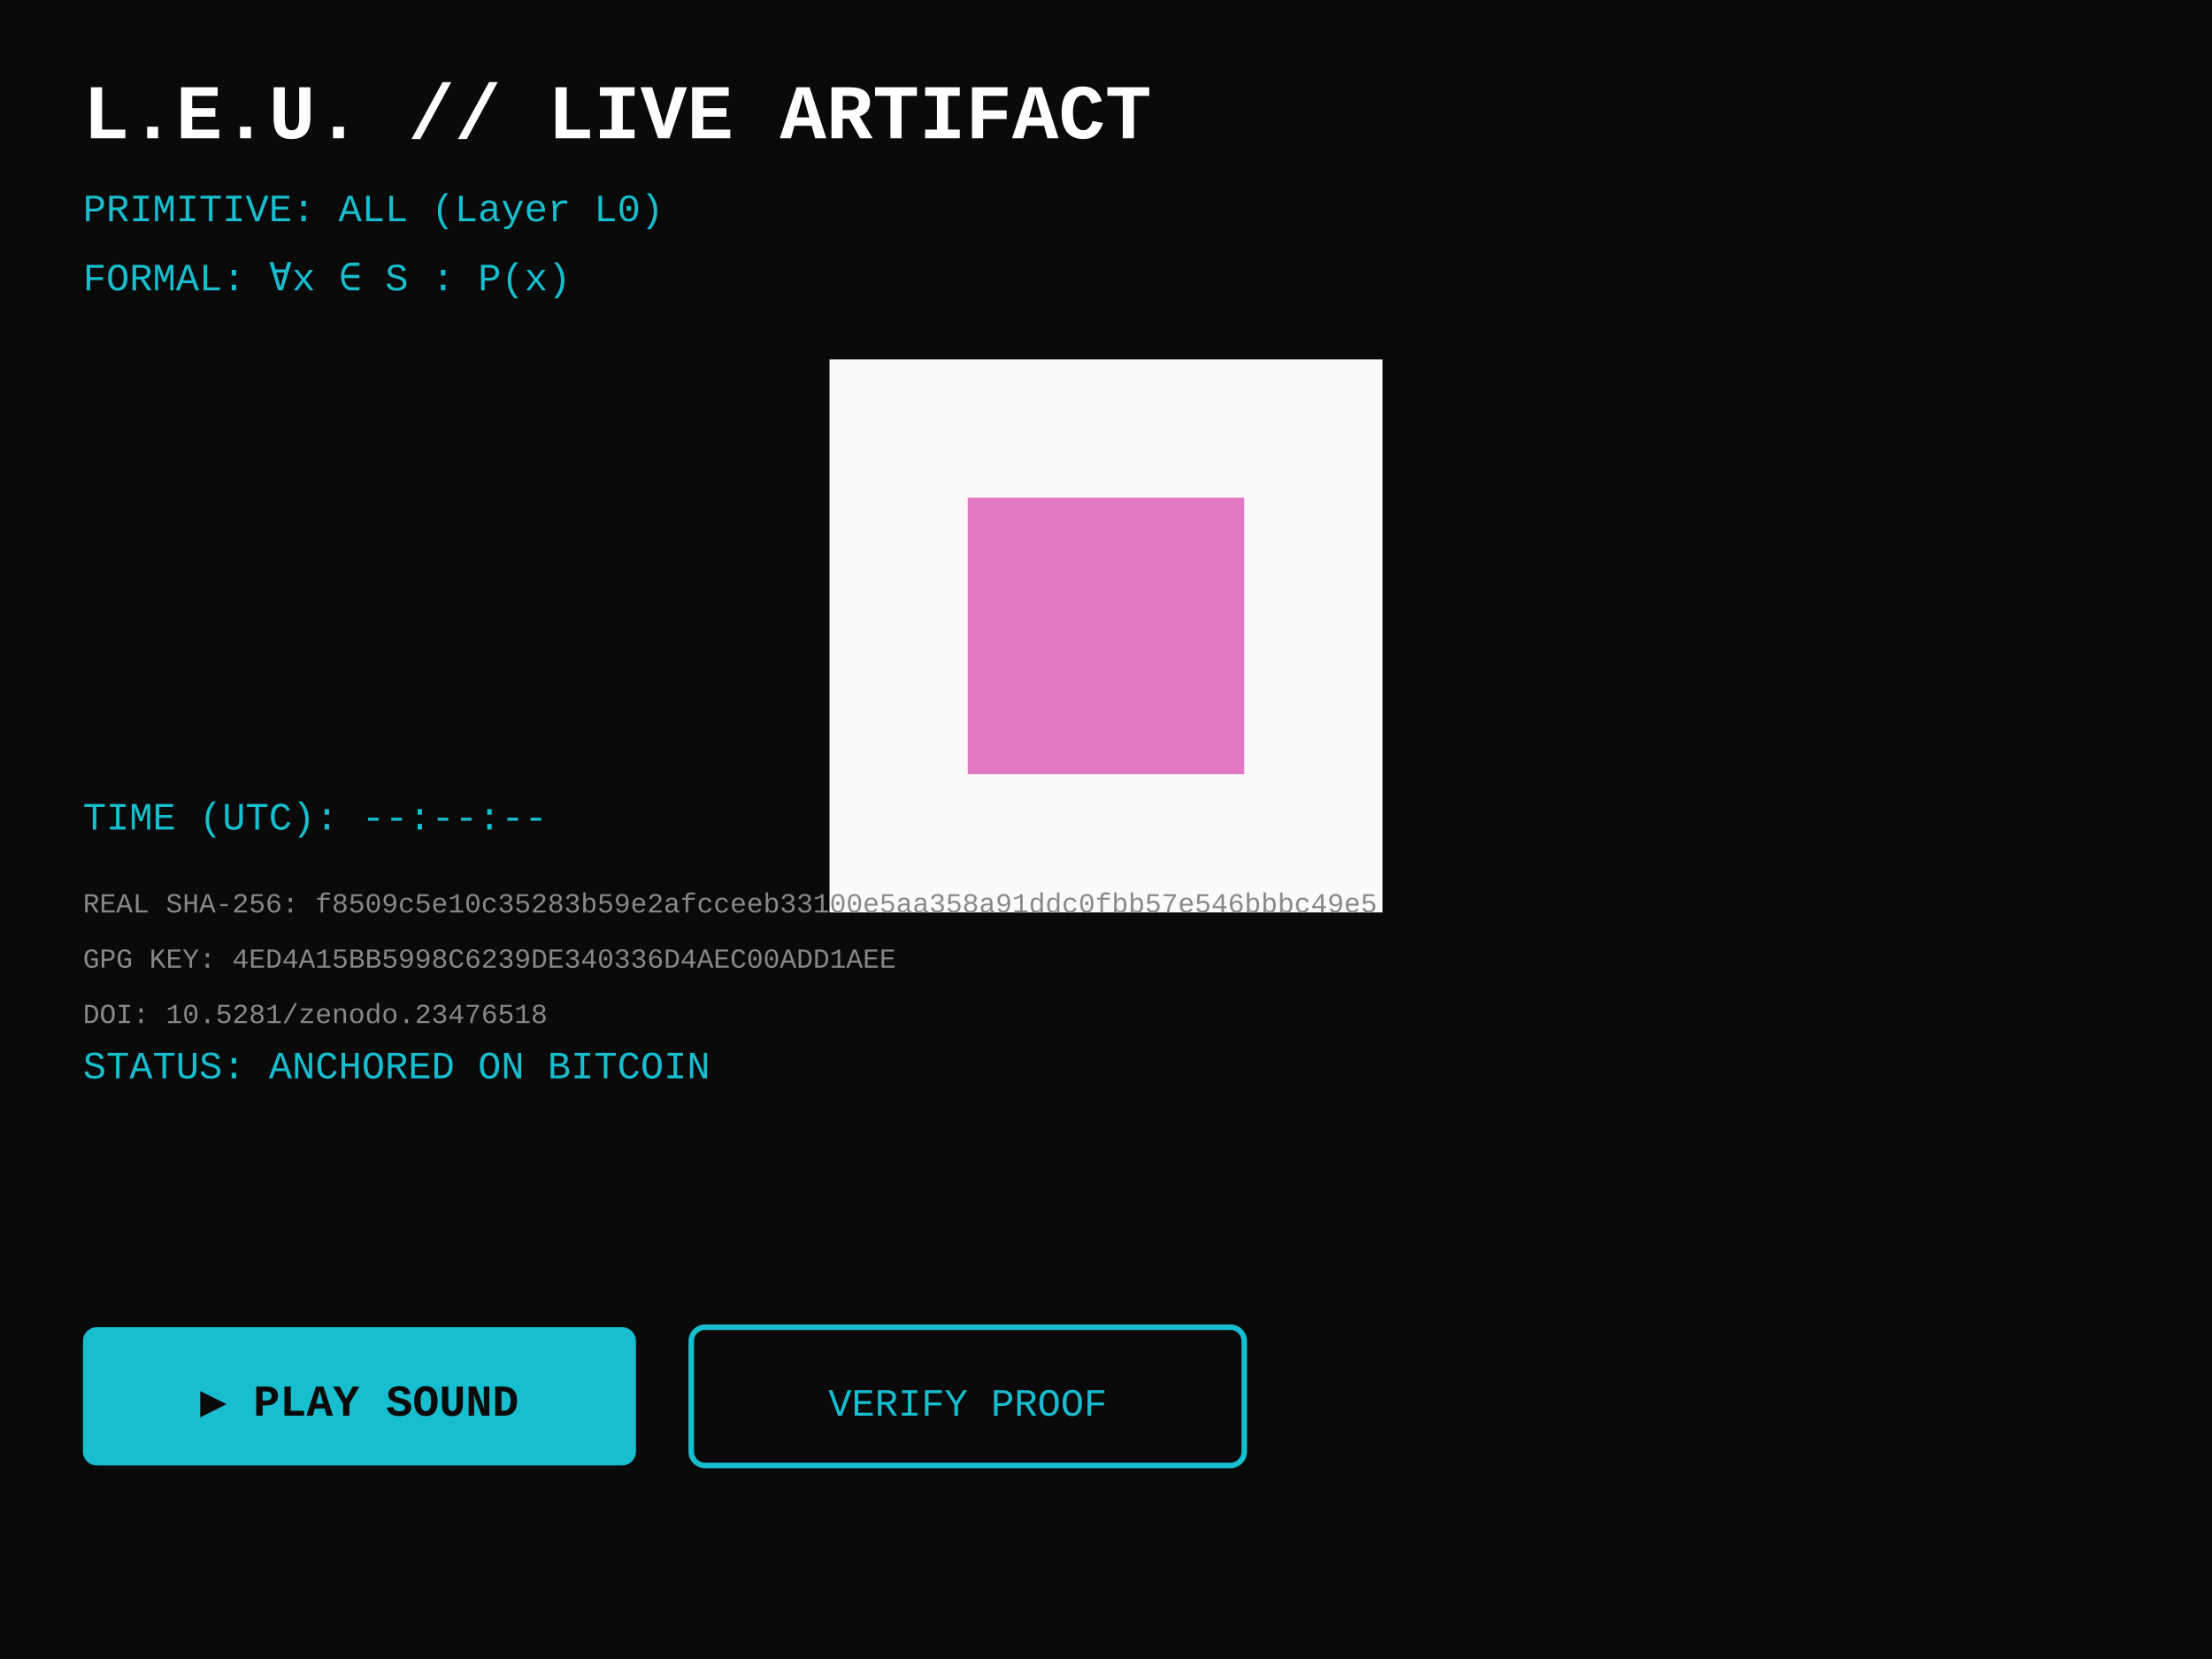
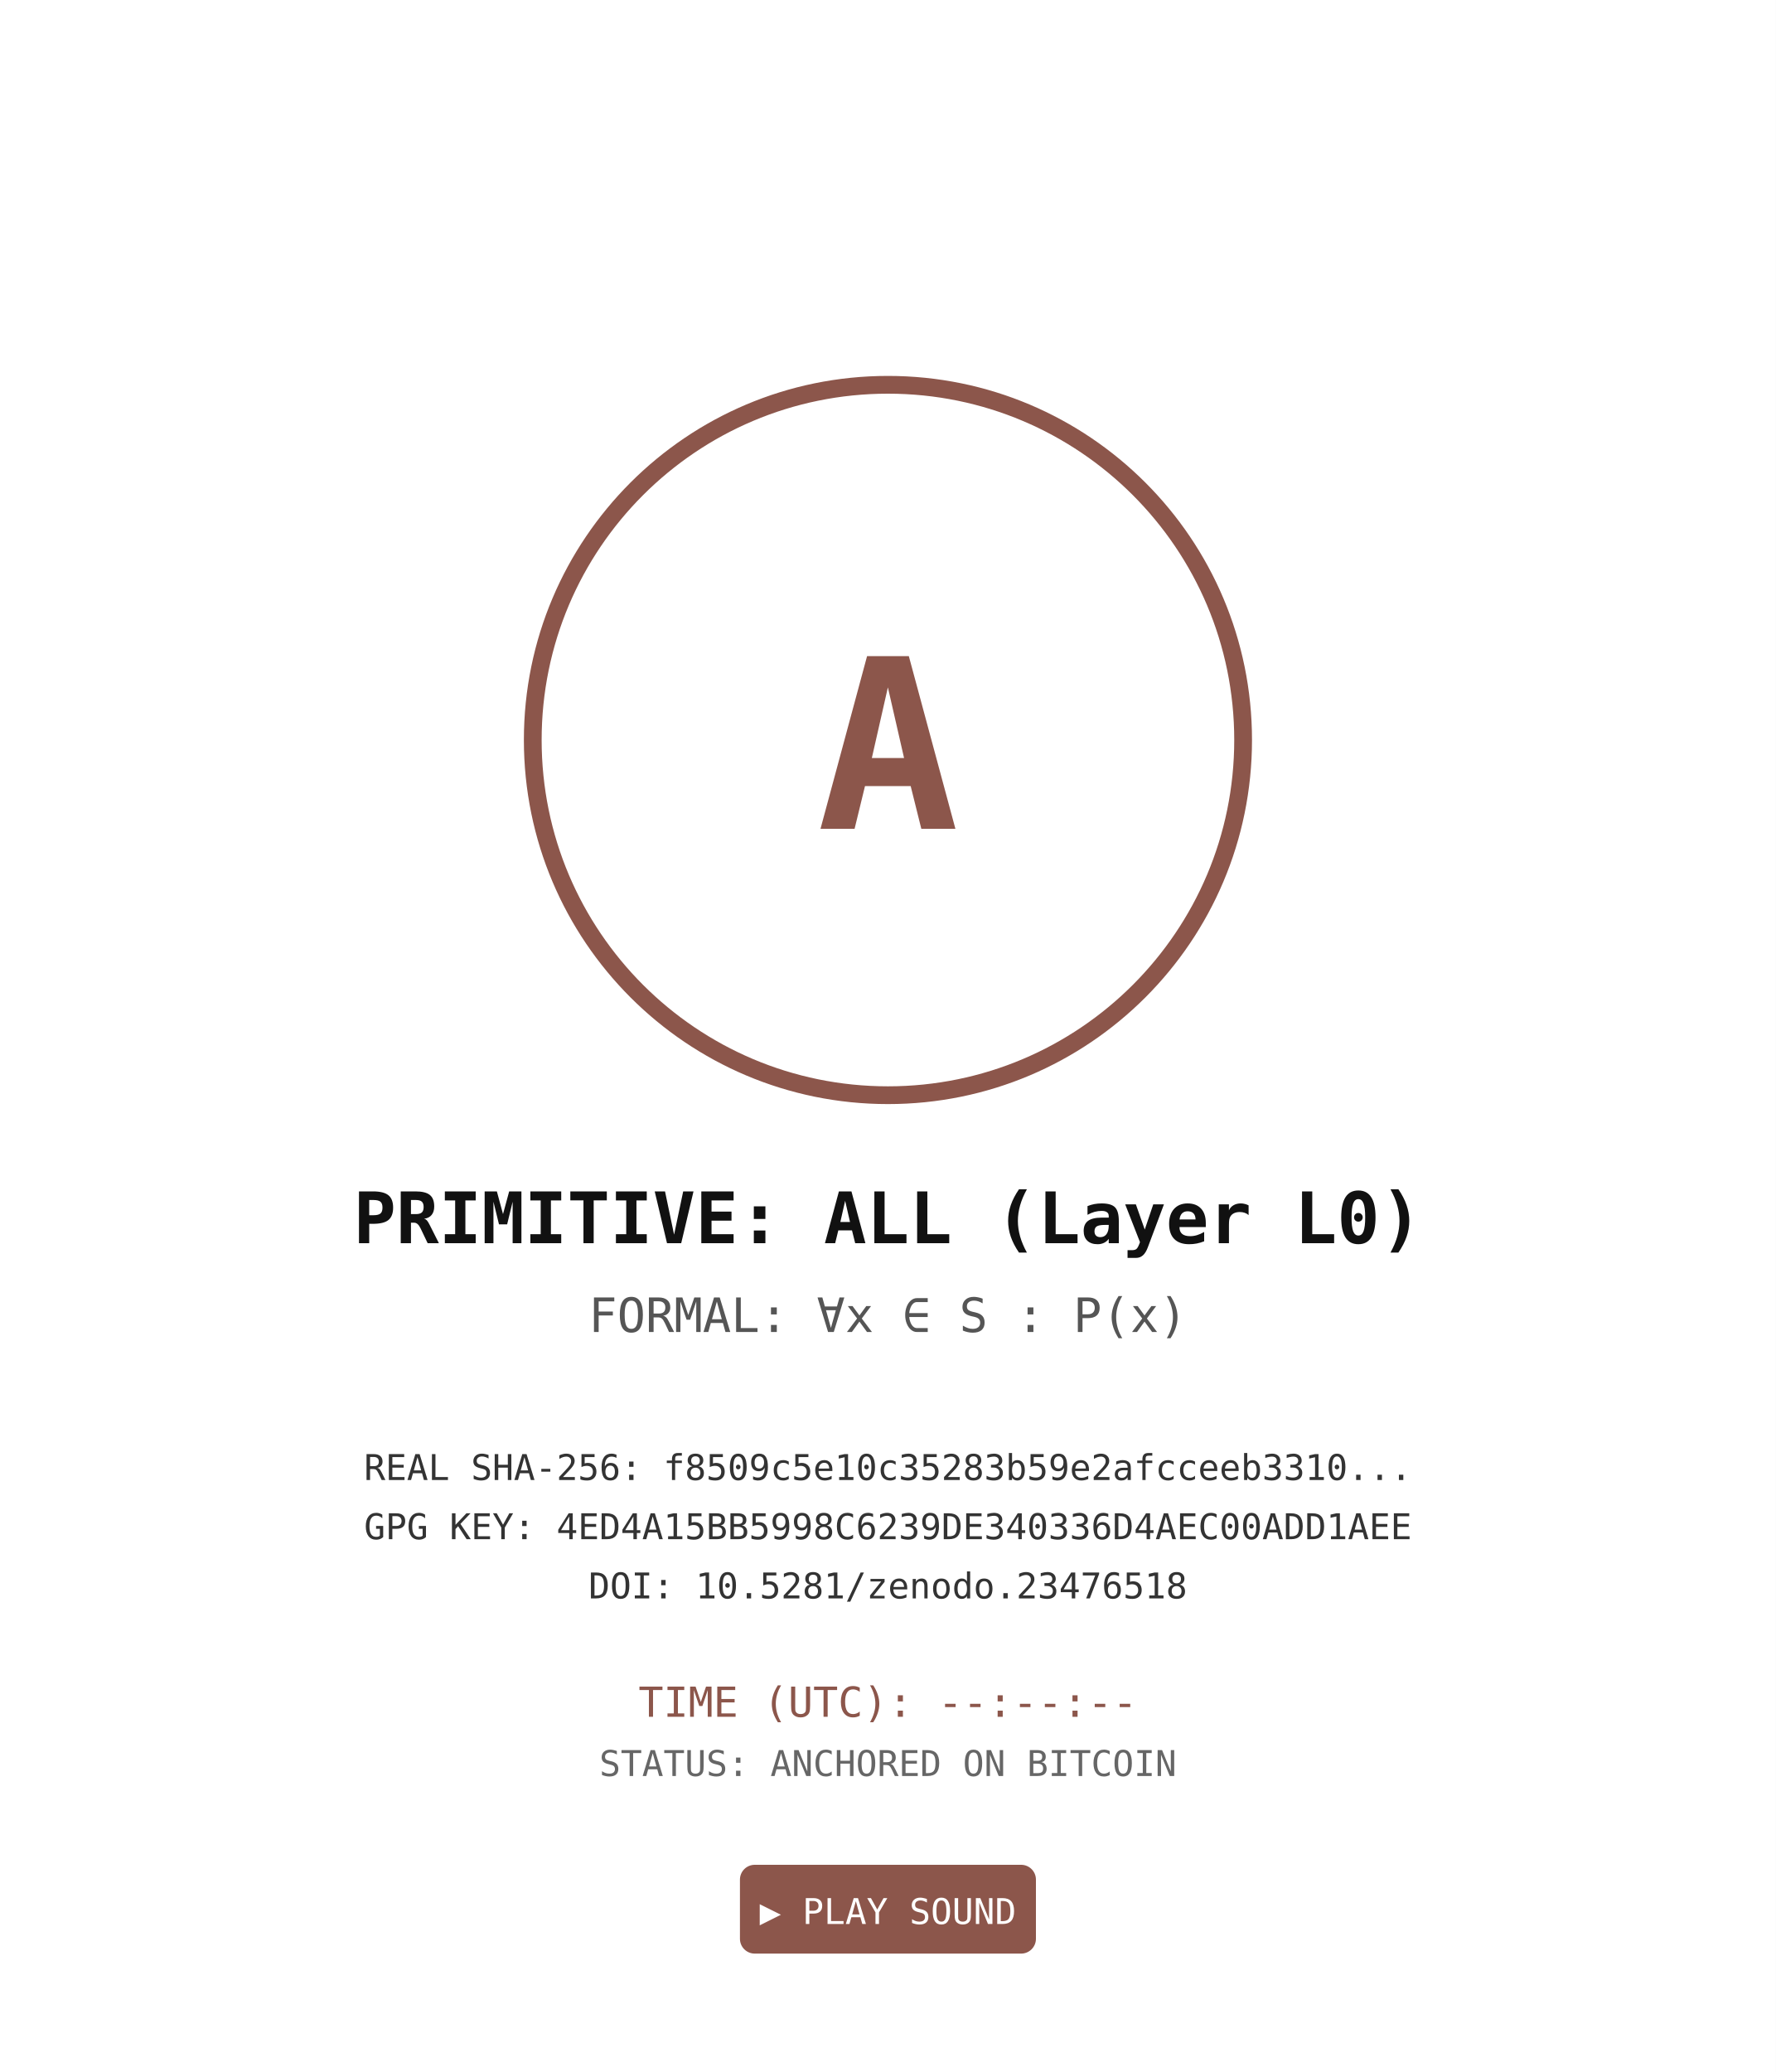
- <svg xmlns="http://www.w3.org/2000/svg" width="800" height="600" viewBox="0 0 800 600">
-   <rect width="100%" height="100%" fill="#0a0a0a" />
-   <style>
-     .hud { font-family: 'Courier New', monospace; fill: #17becf; font-size: 14px; }
-     .title { font-family: 'Courier New', monospace; fill: #ffffff; font-size: 28px; font-weight: bold; }
-     .hash { font-family: 'Courier New', monospace; fill: #888; font-size: 10px; }
-     .btn { cursor: pointer; }
-     .btn:hover { opacity: 0.8; }
- </style>
-   <text x="30" y="50" class="title">L.E.U. // LIVE ARTIFACT</text>
-   <text x="30" y="80" class="hud">PRIMITIVE: ALL (Layer L0)</text>
-   <text x="30" y="105" class="hud">FORMAL: ∀x ∈ S : P(x)</text>
-   <g transform="translate(300.0, 130.0) scale(2)">
-     <defs>
-       <marker id="arrow" markerWidth="10" markerHeight="10" refX="9" refY="3" orient="auto">
-         <polygon points="0 0, 10 3, 0 6" fill="#d62728" />
-       </marker>
-     </defs>
-     <rect width="100" height="100" fill="#fafafa" />
-     <rect x="25" y="25" width="50" height="50" fill="#e377c2" />
-   </g>
-   <text x="30" y="300" class="hud">TIME (UTC): <tspan id="clock">--:--:--</tspan>
+ <svg xmlns="http://www.w3.org/2000/svg" width="600" height="700" viewBox="0 0 600 700">
+   <rect width="100%" height="100%" fill="#ffffff" />
+   <circle cx="300" cy="250" r="120" fill="none" stroke="#8c564b" stroke-width="6" />
+   <text x="300" y="280" font-family="monospace" font-size="80" fill="#8c564b" text-anchor="middle" font-weight="bold">A</text>
+   <text x="300" y="420" font-family="monospace" font-size="24" fill="#111" text-anchor="middle" font-weight="bold">PRIMITIVE: ALL (Layer L0)</text>
+   <text x="300" y="450" font-family="monospace" font-size="16" fill="#555" text-anchor="middle">FORMAL: ∀x ∈ S : P(x)</text>
+   <text x="300" y="500" font-family="monospace" font-size="12" fill="#333" text-anchor="middle">REAL SHA-256: f8509c5e10c35283b59e2afcceeb3310...</text>
+   <text x="300" y="520" font-family="monospace" font-size="12" fill="#333" text-anchor="middle">GPG KEY: 4ED4A15BB5998C6239DE340336D4AEC00ADD1AEE</text>
+   <text x="300" y="540" font-family="monospace" font-size="12" fill="#333" text-anchor="middle">DOI: 10.5281/zenodo.23476518</text>
+   <text x="300" y="580" font-family="monospace" font-size="14" fill="#8c564b" text-anchor="middle">TIME (UTC): <tspan id="clock">--:--:--</tspan>
  </text>
-   <text x="30" y="330" class="hash">REAL SHA-256: f8509c5e10c35283b59e2afcceeb33100e5aa358a91ddc0fbb57e546bbbc49e5</text>
-   <text x="30" y="350" class="hash">GPG KEY: 4ED4A15BB5998C6239DE340336D4AEC00ADD1AEE</text>
-   <text x="30" y="370" class="hash">DOI: 10.5281/zenodo.23476518</text>
-   <text x="30" y="390" class="hud">STATUS: ANCHORED ON BITCOIN</text>
-   <g class="btn">
-     <rect x="30" y="480" width="200" height="50" fill="#17becf" rx="5" />
-     <text x="130" y="512" font-family="'Courier New', monospace" fill="#0a0a0a" font-size="16" text-anchor="middle" font-weight="bold">▶ PLAY SOUND</text>
-   </g>
-   <g class="btn">
-     <rect x="250" y="480" width="200" height="50" fill="none" stroke="#17becf" stroke-width="2" rx="5" />
-     <text x="350" y="512" font-family="'Courier New', monospace" fill="#17becf" font-size="14" text-anchor="middle">VERIFY PROOF</text>
+   <text x="300" y="600" font-family="monospace" font-size="12" fill="#666" text-anchor="middle">STATUS: ANCHORED ON BITCOIN</text>
+   <g transform="translate(250, 630)" style="cursor:pointer;">
+     <rect width="100" height="30" fill="#8c564b" rx="5" />
+     <text x="50" y="20" font-family="monospace" font-size="12" fill="#fff" text-anchor="middle">▶ PLAY SOUND</text>
  </g>
</svg>
